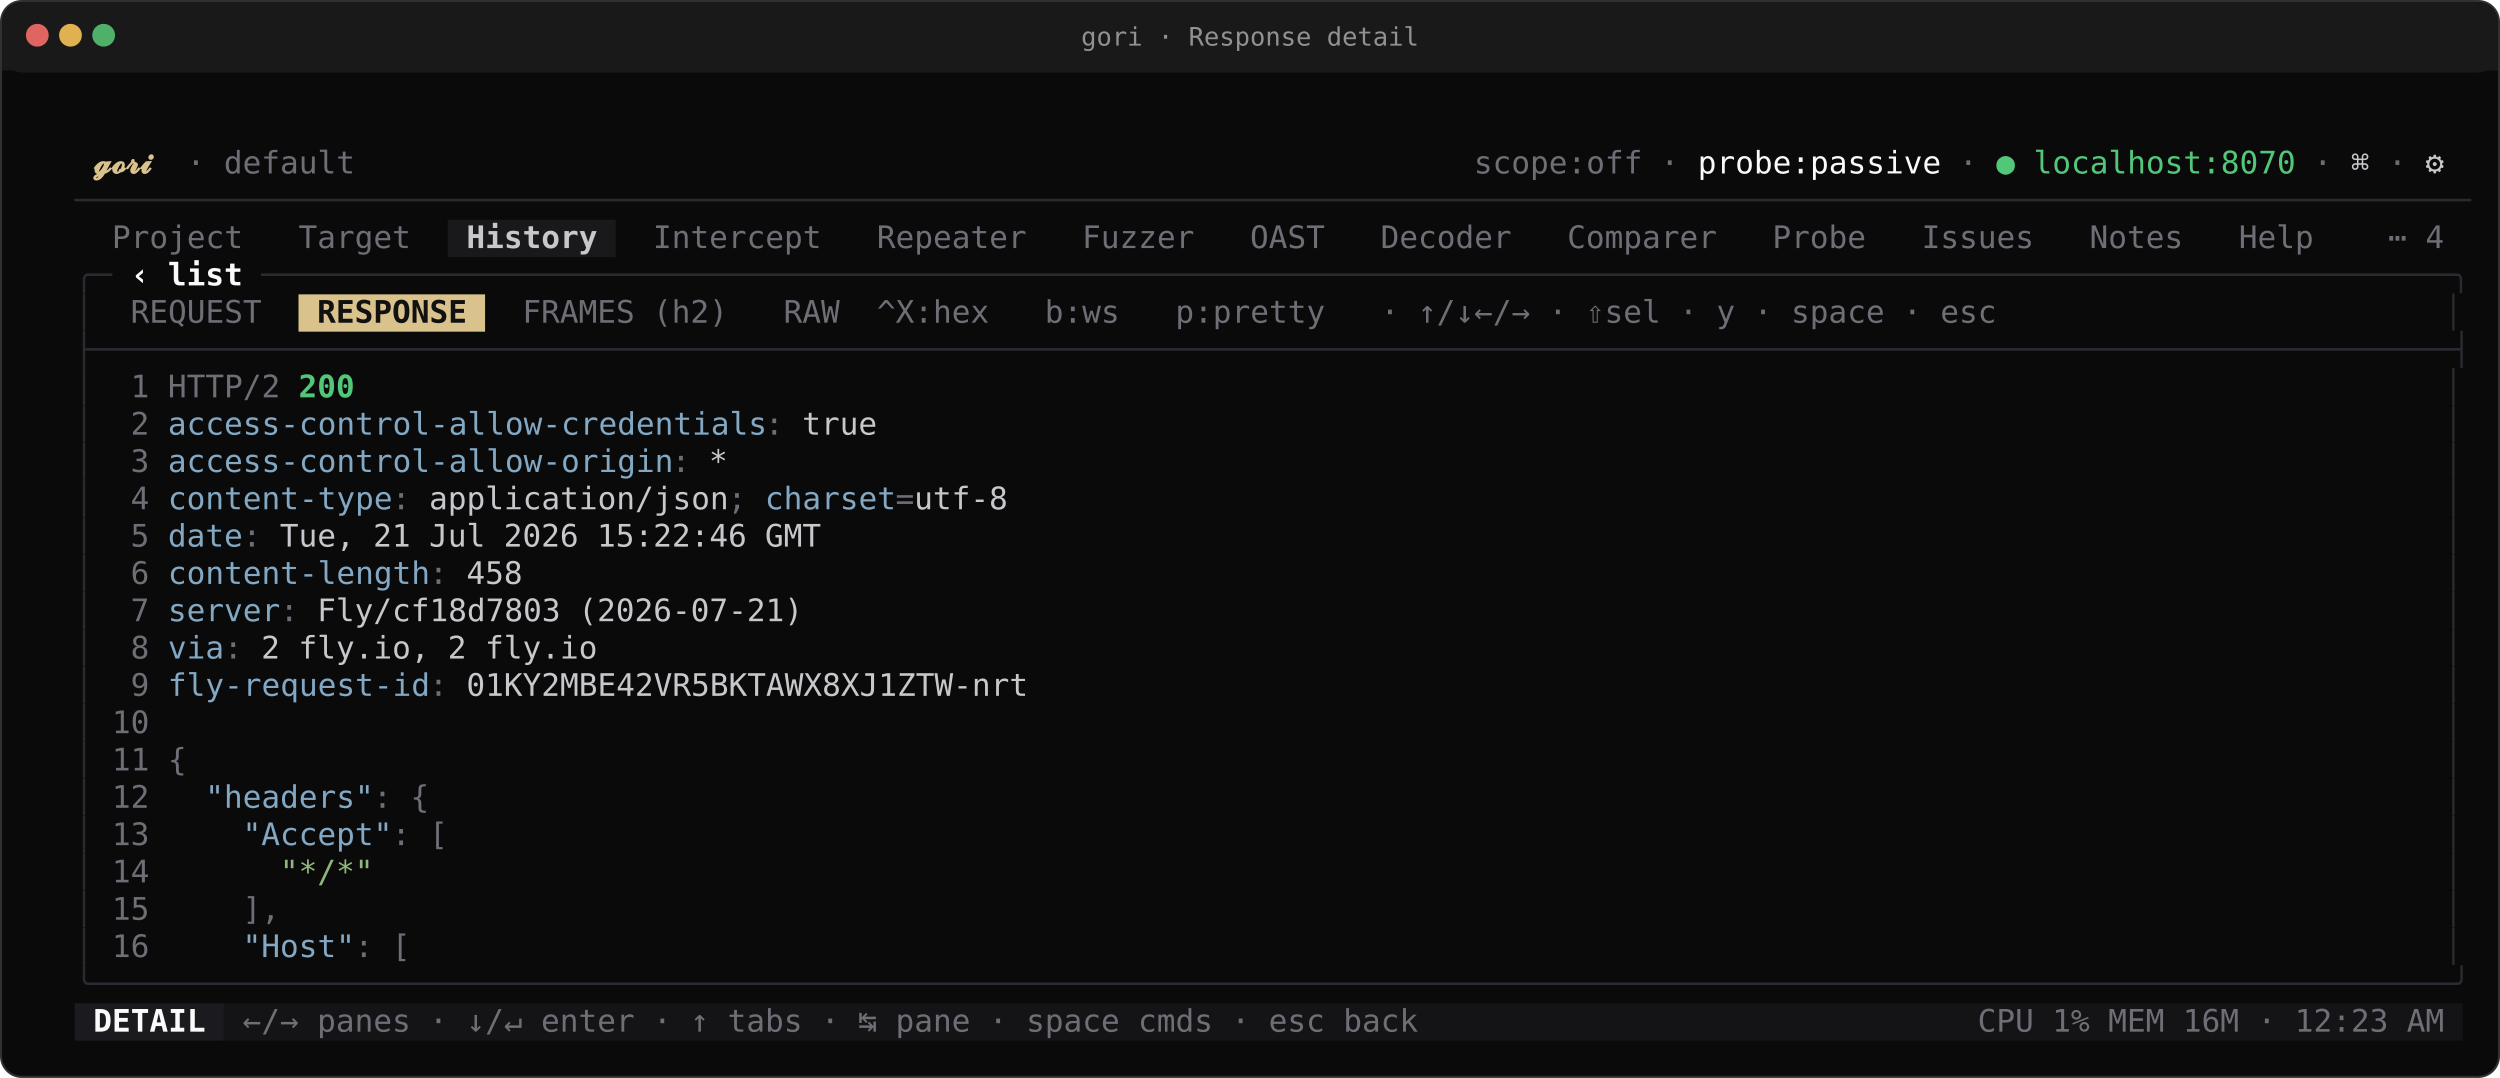
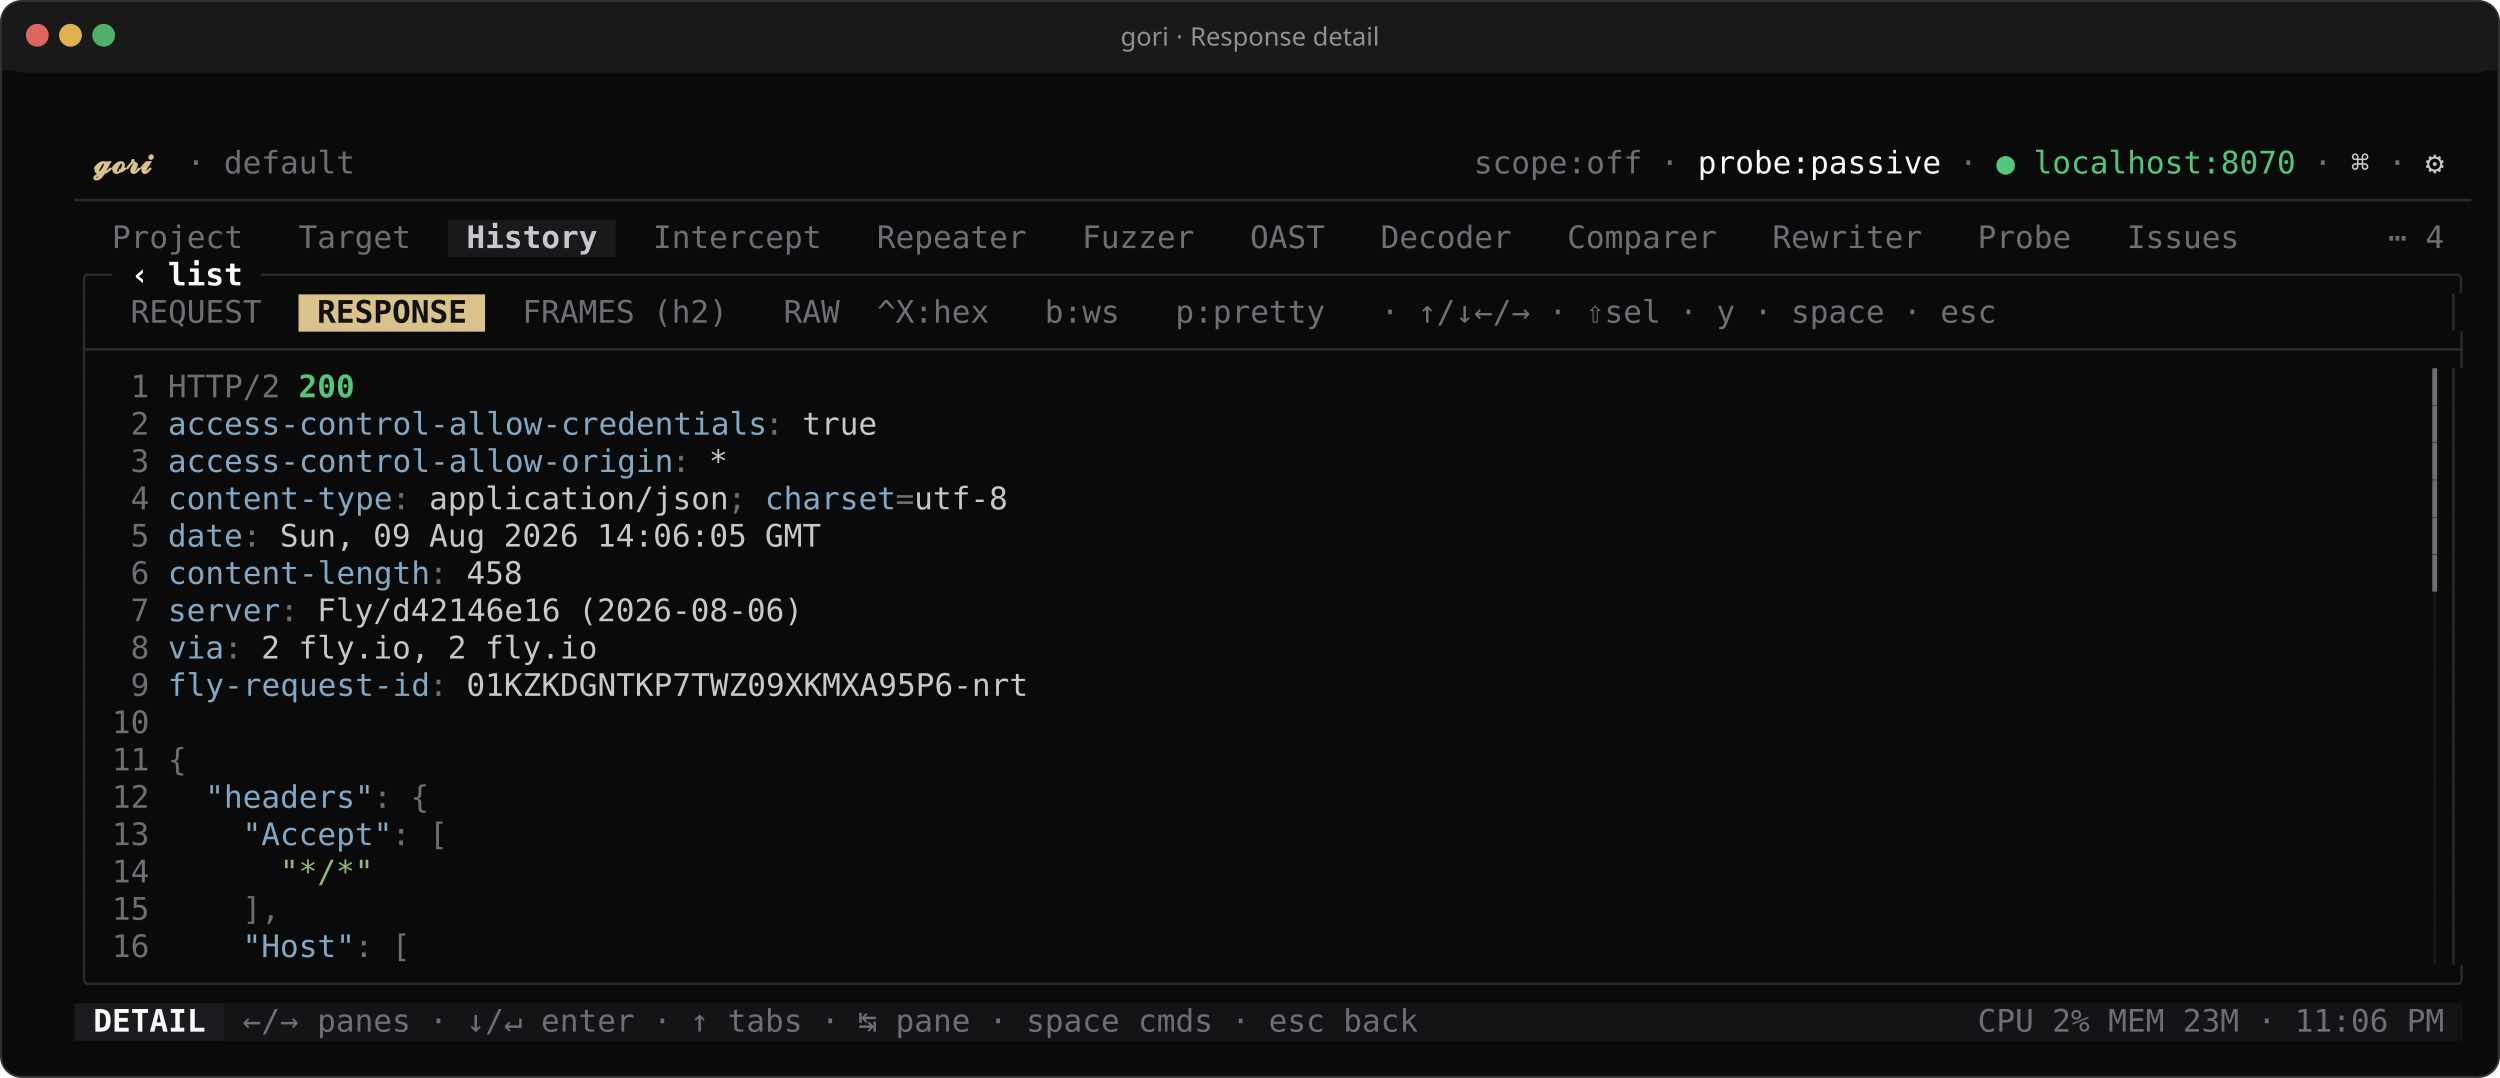
<svg xmlns="http://www.w3.org/2000/svg" width="1206" height="520" viewBox="0 0 1206.0 520.0" font-family="ui-monospace,'SF Mono','JetBrains Mono',Menlo,Consolas,monospace" font-size="15.0px" role="img" aria-label="gori · Response detail">
  <rect x="0.5" y="0.5" width="1205.0" height="519.0" rx="10" ry="10" fill="#0a0a0b" stroke="#313132" stroke-width="1" />
  <rect x="1" y="1" width="1204.0" height="34.0" rx="10" ry="10" fill="#19191a" />
  <rect x="1" y="24.0" width="1204.0" height="10" fill="#19191a" />
  <circle cx="18.0" cy="17.0" r="5.5" fill="#e0645f" />
  <circle cx="34.0" cy="17.0" r="5.5" fill="#e0b24f" />
  <circle cx="50.0" cy="17.0" r="5.5" fill="#4fb06a" />
-   <text x="603.0" y="22.0" text-anchor="middle" fill="#919191" font-size="12.3px">gori · Response detail</text>
+   <text x="603.0" y="22.0" text-anchor="middle" fill="#919191" font-family="'Apple Symbols','Segoe UI Symbol','Cambria Math','STIX Two Math','Noto Sans Math','DejaVu Sans',ui-monospace,'SF Mono','JetBrains Mono',Menlo,Consolas,monospace" font-size="12.3px">gori · Response detail</text>
  <rect x="216.00" y="106.00" width="81.00" height="18.00" fill="#19191c" />
  <rect x="144.00" y="142.00" width="90.00" height="18.00" fill="#d9c28b" />
  <rect x="36.00" y="484.00" width="72.00" height="18.00" fill="#1b1b1f" />
  <rect x="108.00" y="484.00" width="1080.00" height="18.00" fill="#141417" />
  <text x="45.00" y="83.68" textLength="36.00" lengthAdjust="spacingAndGlyphs" fill="#d9c28b" font-weight="700" xml:space="preserve">𝓰𝓸𝓻𝓲</text>
  <text x="90.00" y="83.68" textLength="9.00" lengthAdjust="spacingAndGlyphs" fill="#6e6e76" xml:space="preserve">·</text>
  <text x="108.00" y="83.68" textLength="63.00" lengthAdjust="spacingAndGlyphs" fill="#6e6e76" xml:space="preserve">default</text>
  <text x="711.00" y="83.68" textLength="81.00" lengthAdjust="spacingAndGlyphs" fill="#6e6e76" xml:space="preserve">scope:off</text>
  <text x="801.00" y="83.68" textLength="9.00" lengthAdjust="spacingAndGlyphs" fill="#6e6e76" xml:space="preserve">·</text>
  <text x="819.00" y="83.68" textLength="117.00" lengthAdjust="spacingAndGlyphs" fill="#fafafa" xml:space="preserve">probe:passive</text>
  <text x="945.00" y="83.68" textLength="9.00" lengthAdjust="spacingAndGlyphs" fill="#6e6e76" xml:space="preserve">·</text>
  <text x="963.00" y="83.68" textLength="9.00" lengthAdjust="spacingAndGlyphs" fill="#52c77a" xml:space="preserve">●</text>
  <text x="981.00" y="83.68" textLength="126.00" lengthAdjust="spacingAndGlyphs" fill="#52c77a" xml:space="preserve">localhost:8070</text>
  <text x="1116.00" y="83.68" textLength="9.00" lengthAdjust="spacingAndGlyphs" fill="#6e6e76" xml:space="preserve">·</text>
  <text x="1134.00" y="83.68" textLength="9.00" lengthAdjust="spacingAndGlyphs" fill="#c8c8cc" xml:space="preserve">⌘</text>
  <text x="1152.00" y="83.68" textLength="9.00" lengthAdjust="spacingAndGlyphs" fill="#6e6e76" xml:space="preserve">·</text>
  <text x="1170.00" y="83.68" textLength="9.00" lengthAdjust="spacingAndGlyphs" fill="#c8c8cc" xml:space="preserve">⚙</text>
  <text x="36.00" y="101.68" textLength="1152.00" lengthAdjust="spacingAndGlyphs" fill="#2a2a30" xml:space="preserve">────────────────────────────────────────────────────────────────────────────────────────────────────────────────────────────────</text>
  <text x="54.00" y="119.68" textLength="63.00" lengthAdjust="spacingAndGlyphs" fill="#6e6e76" xml:space="preserve">Project</text>
  <text x="144.00" y="119.68" textLength="54.00" lengthAdjust="spacingAndGlyphs" fill="#6e6e76" xml:space="preserve">Target</text>
  <text x="225.00" y="119.68" textLength="63.00" lengthAdjust="spacingAndGlyphs" fill="#c8c8cc" font-weight="700" xml:space="preserve">History</text>
  <text x="315.00" y="119.68" textLength="81.00" lengthAdjust="spacingAndGlyphs" fill="#6e6e76" xml:space="preserve">Intercept</text>
  <text x="423.00" y="119.68" textLength="72.00" lengthAdjust="spacingAndGlyphs" fill="#6e6e76" xml:space="preserve">Repeater</text>
  <text x="522.00" y="119.68" textLength="54.00" lengthAdjust="spacingAndGlyphs" fill="#6e6e76" xml:space="preserve">Fuzzer</text>
  <text x="603.00" y="119.68" textLength="36.00" lengthAdjust="spacingAndGlyphs" fill="#6e6e76" xml:space="preserve">OAST</text>
  <text x="666.00" y="119.68" textLength="63.00" lengthAdjust="spacingAndGlyphs" fill="#6e6e76" xml:space="preserve">Decoder</text>
  <text x="756.00" y="119.68" textLength="72.00" lengthAdjust="spacingAndGlyphs" fill="#6e6e76" xml:space="preserve">Comparer</text>
-   <text x="855.00" y="119.68" textLength="45.00" lengthAdjust="spacingAndGlyphs" fill="#6e6e76" xml:space="preserve">Probe</text>
-   <text x="927.00" y="119.68" textLength="54.00" lengthAdjust="spacingAndGlyphs" fill="#6e6e76" xml:space="preserve">Issues</text>
-   <text x="1008.00" y="119.68" textLength="45.00" lengthAdjust="spacingAndGlyphs" fill="#6e6e76" xml:space="preserve">Notes</text>
-   <text x="1080.00" y="119.68" textLength="36.00" lengthAdjust="spacingAndGlyphs" fill="#6e6e76" xml:space="preserve">Help</text>
+   <text x="855.00" y="119.68" textLength="72.00" lengthAdjust="spacingAndGlyphs" fill="#6e6e76" xml:space="preserve">Rewriter</text>
+   <text x="954.00" y="119.68" textLength="45.00" lengthAdjust="spacingAndGlyphs" fill="#6e6e76" xml:space="preserve">Probe</text>
+   <text x="1026.00" y="119.68" textLength="54.00" lengthAdjust="spacingAndGlyphs" fill="#6e6e76" xml:space="preserve">Issues</text>
  <text x="1152.00" y="119.68" textLength="9.00" lengthAdjust="spacingAndGlyphs" fill="#6e6e76" xml:space="preserve">⋯</text>
  <text x="1170.00" y="119.68" textLength="9.00" lengthAdjust="spacingAndGlyphs" fill="#6e6e76" xml:space="preserve">4</text>
  <text x="36.00" y="137.68" textLength="18.00" lengthAdjust="spacingAndGlyphs" fill="#2a2a30" xml:space="preserve">╭─</text>
  <text x="63.00" y="137.68" textLength="9.00" lengthAdjust="spacingAndGlyphs" fill="#fafafa" font-weight="700" xml:space="preserve">‹</text>
  <text x="81.00" y="137.68" textLength="36.00" lengthAdjust="spacingAndGlyphs" fill="#fafafa" font-weight="700" xml:space="preserve">list</text>
  <text x="126.00" y="137.68" textLength="1062.00" lengthAdjust="spacingAndGlyphs" fill="#2a2a30" xml:space="preserve">─────────────────────────────────────────────────────────────────────────────────────────────────────────────────────╮</text>
  <text x="36.00" y="155.68" textLength="9.00" lengthAdjust="spacingAndGlyphs" fill="#2a2a30" xml:space="preserve">│</text>
  <text x="63.00" y="155.68" textLength="63.00" lengthAdjust="spacingAndGlyphs" fill="#6e6e76" xml:space="preserve">REQUEST</text>
  <text x="153.00" y="155.68" textLength="72.00" lengthAdjust="spacingAndGlyphs" fill="#111111" font-weight="700" xml:space="preserve">RESPONSE</text>
  <text x="252.00" y="155.68" textLength="54.00" lengthAdjust="spacingAndGlyphs" fill="#6e6e76" xml:space="preserve">FRAMES</text>
  <text x="315.00" y="155.68" textLength="36.00" lengthAdjust="spacingAndGlyphs" fill="#6e6e76" xml:space="preserve">(h2)</text>
  <text x="378.00" y="155.68" textLength="27.00" lengthAdjust="spacingAndGlyphs" fill="#6e6e76" xml:space="preserve">RAW</text>
  <text x="423.00" y="155.68" textLength="54.00" lengthAdjust="spacingAndGlyphs" fill="#6e6e76" xml:space="preserve">^X:hex</text>
  <text x="504.00" y="155.68" textLength="36.00" lengthAdjust="spacingAndGlyphs" fill="#6e6e76" xml:space="preserve">b:ws</text>
  <text x="567.00" y="155.68" textLength="72.00" lengthAdjust="spacingAndGlyphs" fill="#6e6e76" xml:space="preserve">p:pretty</text>
  <text x="666.00" y="155.68" textLength="9.00" lengthAdjust="spacingAndGlyphs" fill="#6e6e76" xml:space="preserve">·</text>
  <text x="684.00" y="155.68" textLength="54.00" lengthAdjust="spacingAndGlyphs" fill="#6e6e76" xml:space="preserve">↑/↓←/→</text>
  <text x="747.00" y="155.68" textLength="9.00" lengthAdjust="spacingAndGlyphs" fill="#6e6e76" xml:space="preserve">·</text>
  <text x="765.00" y="155.68" textLength="36.00" lengthAdjust="spacingAndGlyphs" fill="#6e6e76" xml:space="preserve">⇧sel</text>
  <text x="810.00" y="155.68" textLength="9.00" lengthAdjust="spacingAndGlyphs" fill="#6e6e76" xml:space="preserve">·</text>
  <text x="828.00" y="155.68" textLength="9.00" lengthAdjust="spacingAndGlyphs" fill="#6e6e76" xml:space="preserve">y</text>
  <text x="846.00" y="155.68" textLength="9.00" lengthAdjust="spacingAndGlyphs" fill="#6e6e76" xml:space="preserve">·</text>
  <text x="864.00" y="155.68" textLength="45.00" lengthAdjust="spacingAndGlyphs" fill="#6e6e76" xml:space="preserve">space</text>
  <text x="918.00" y="155.68" textLength="9.00" lengthAdjust="spacingAndGlyphs" fill="#6e6e76" xml:space="preserve">·</text>
  <text x="936.00" y="155.68" textLength="27.00" lengthAdjust="spacingAndGlyphs" fill="#6e6e76" xml:space="preserve">esc</text>
  <text x="1179.00" y="155.68" textLength="9.00" lengthAdjust="spacingAndGlyphs" fill="#2a2a30" xml:space="preserve">│</text>
  <text x="36.00" y="173.68" textLength="1152.00" lengthAdjust="spacingAndGlyphs" fill="#2a2a30" xml:space="preserve">├──────────────────────────────────────────────────────────────────────────────────────────────────────────────────────────────┤</text>
  <text x="36.00" y="191.68" textLength="9.00" lengthAdjust="spacingAndGlyphs" fill="#2a2a30" xml:space="preserve">│</text>
  <text x="63.00" y="191.68" textLength="9.00" lengthAdjust="spacingAndGlyphs" fill="#6e6e76" xml:space="preserve">1</text>
  <text x="81.00" y="191.68" textLength="54.00" lengthAdjust="spacingAndGlyphs" fill="#6e6e76" xml:space="preserve">HTTP/2</text>
  <text x="144.00" y="191.68" textLength="27.00" lengthAdjust="spacingAndGlyphs" fill="#52c77a" font-weight="700" xml:space="preserve">200</text>
+   <text x="1170.00" y="191.68" textLength="9.00" lengthAdjust="spacingAndGlyphs" fill="#6e6e76" xml:space="preserve">┃</text>
  <text x="1179.00" y="191.68" textLength="9.00" lengthAdjust="spacingAndGlyphs" fill="#2a2a30" xml:space="preserve">│</text>
  <text x="36.00" y="209.68" textLength="9.00" lengthAdjust="spacingAndGlyphs" fill="#2a2a30" xml:space="preserve">│</text>
  <text x="63.00" y="209.68" textLength="9.00" lengthAdjust="spacingAndGlyphs" fill="#6e6e76" xml:space="preserve">2</text>
  <text x="81.00" y="209.68" textLength="288.00" lengthAdjust="spacingAndGlyphs" fill="#82a8c4" xml:space="preserve">access-control-allow-credentials</text>
  <text x="369.00" y="209.68" textLength="9.00" lengthAdjust="spacingAndGlyphs" fill="#6e6e76" xml:space="preserve">:</text>
  <text x="387.00" y="209.68" textLength="36.00" lengthAdjust="spacingAndGlyphs" fill="#c8c8cc" xml:space="preserve">true</text>
+   <text x="1170.00" y="209.68" textLength="9.00" lengthAdjust="spacingAndGlyphs" fill="#6e6e76" xml:space="preserve">┃</text>
  <text x="1179.00" y="209.68" textLength="9.00" lengthAdjust="spacingAndGlyphs" fill="#2a2a30" xml:space="preserve">│</text>
  <text x="36.00" y="227.68" textLength="9.00" lengthAdjust="spacingAndGlyphs" fill="#2a2a30" xml:space="preserve">│</text>
  <text x="63.00" y="227.68" textLength="9.00" lengthAdjust="spacingAndGlyphs" fill="#6e6e76" xml:space="preserve">3</text>
  <text x="81.00" y="227.68" textLength="243.00" lengthAdjust="spacingAndGlyphs" fill="#82a8c4" xml:space="preserve">access-control-allow-origin</text>
  <text x="324.00" y="227.68" textLength="9.00" lengthAdjust="spacingAndGlyphs" fill="#6e6e76" xml:space="preserve">:</text>
  <text x="342.00" y="227.68" textLength="9.00" lengthAdjust="spacingAndGlyphs" fill="#c8c8cc" xml:space="preserve">*</text>
+   <text x="1170.00" y="227.68" textLength="9.00" lengthAdjust="spacingAndGlyphs" fill="#6e6e76" xml:space="preserve">┃</text>
  <text x="1179.00" y="227.68" textLength="9.00" lengthAdjust="spacingAndGlyphs" fill="#2a2a30" xml:space="preserve">│</text>
  <text x="36.00" y="245.68" textLength="9.00" lengthAdjust="spacingAndGlyphs" fill="#2a2a30" xml:space="preserve">│</text>
  <text x="63.00" y="245.68" textLength="9.00" lengthAdjust="spacingAndGlyphs" fill="#6e6e76" xml:space="preserve">4</text>
  <text x="81.00" y="245.68" textLength="108.00" lengthAdjust="spacingAndGlyphs" fill="#82a8c4" xml:space="preserve">content-type</text>
  <text x="189.00" y="245.68" textLength="9.00" lengthAdjust="spacingAndGlyphs" fill="#6e6e76" xml:space="preserve">:</text>
  <text x="207.00" y="245.68" textLength="144.00" lengthAdjust="spacingAndGlyphs" fill="#c8c8cc" xml:space="preserve">application/json</text>
  <text x="351.00" y="245.68" textLength="9.00" lengthAdjust="spacingAndGlyphs" fill="#6e6e76" xml:space="preserve">;</text>
  <text x="369.00" y="245.68" textLength="63.00" lengthAdjust="spacingAndGlyphs" fill="#82a8c4" xml:space="preserve">charset</text>
  <text x="432.00" y="245.68" textLength="9.00" lengthAdjust="spacingAndGlyphs" fill="#6e6e76" xml:space="preserve">=</text>
  <text x="441.00" y="245.68" textLength="45.00" lengthAdjust="spacingAndGlyphs" fill="#c8c8cc" xml:space="preserve">utf-8</text>
+   <text x="1170.00" y="245.68" textLength="9.00" lengthAdjust="spacingAndGlyphs" fill="#6e6e76" xml:space="preserve">┃</text>
  <text x="1179.00" y="245.68" textLength="9.00" lengthAdjust="spacingAndGlyphs" fill="#2a2a30" xml:space="preserve">│</text>
  <text x="36.00" y="263.68" textLength="9.00" lengthAdjust="spacingAndGlyphs" fill="#2a2a30" xml:space="preserve">│</text>
  <text x="63.00" y="263.68" textLength="9.00" lengthAdjust="spacingAndGlyphs" fill="#6e6e76" xml:space="preserve">5</text>
  <text x="81.00" y="263.68" textLength="36.00" lengthAdjust="spacingAndGlyphs" fill="#82a8c4" xml:space="preserve">date</text>
  <text x="117.00" y="263.68" textLength="9.00" lengthAdjust="spacingAndGlyphs" fill="#6e6e76" xml:space="preserve">:</text>
-   <text x="135.00" y="263.68" textLength="36.00" lengthAdjust="spacingAndGlyphs" fill="#c8c8cc" xml:space="preserve">Tue,</text>
-   <text x="180.00" y="263.68" textLength="18.00" lengthAdjust="spacingAndGlyphs" fill="#c8c8cc" xml:space="preserve">21</text>
-   <text x="207.00" y="263.68" textLength="27.00" lengthAdjust="spacingAndGlyphs" fill="#c8c8cc" xml:space="preserve">Jul</text>
+   <text x="135.00" y="263.68" textLength="36.00" lengthAdjust="spacingAndGlyphs" fill="#c8c8cc" xml:space="preserve">Sun,</text>
+   <text x="180.00" y="263.68" textLength="18.00" lengthAdjust="spacingAndGlyphs" fill="#c8c8cc" xml:space="preserve">09</text>
+   <text x="207.00" y="263.68" textLength="27.00" lengthAdjust="spacingAndGlyphs" fill="#c8c8cc" xml:space="preserve">Aug</text>
  <text x="243.00" y="263.68" textLength="36.00" lengthAdjust="spacingAndGlyphs" fill="#c8c8cc" xml:space="preserve">2026</text>
-   <text x="288.00" y="263.68" textLength="72.00" lengthAdjust="spacingAndGlyphs" fill="#c8c8cc" xml:space="preserve">15:22:46</text>
+   <text x="288.00" y="263.68" textLength="72.00" lengthAdjust="spacingAndGlyphs" fill="#c8c8cc" xml:space="preserve">14:06:05</text>
  <text x="369.00" y="263.68" textLength="27.00" lengthAdjust="spacingAndGlyphs" fill="#c8c8cc" xml:space="preserve">GMT</text>
+   <text x="1170.00" y="263.68" textLength="9.00" lengthAdjust="spacingAndGlyphs" fill="#6e6e76" xml:space="preserve">┃</text>
  <text x="1179.00" y="263.68" textLength="9.00" lengthAdjust="spacingAndGlyphs" fill="#2a2a30" xml:space="preserve">│</text>
  <text x="36.00" y="281.68" textLength="9.00" lengthAdjust="spacingAndGlyphs" fill="#2a2a30" xml:space="preserve">│</text>
  <text x="63.00" y="281.68" textLength="9.00" lengthAdjust="spacingAndGlyphs" fill="#6e6e76" xml:space="preserve">6</text>
  <text x="81.00" y="281.68" textLength="126.00" lengthAdjust="spacingAndGlyphs" fill="#82a8c4" xml:space="preserve">content-length</text>
  <text x="207.00" y="281.68" textLength="9.00" lengthAdjust="spacingAndGlyphs" fill="#6e6e76" xml:space="preserve">:</text>
  <text x="225.00" y="281.68" textLength="27.00" lengthAdjust="spacingAndGlyphs" fill="#c8c8cc" xml:space="preserve">458</text>
+   <text x="1170.00" y="281.68" textLength="9.00" lengthAdjust="spacingAndGlyphs" fill="#6e6e76" xml:space="preserve">┃</text>
  <text x="1179.00" y="281.68" textLength="9.00" lengthAdjust="spacingAndGlyphs" fill="#2a2a30" xml:space="preserve">│</text>
  <text x="36.00" y="299.68" textLength="9.00" lengthAdjust="spacingAndGlyphs" fill="#2a2a30" xml:space="preserve">│</text>
  <text x="63.00" y="299.68" textLength="9.00" lengthAdjust="spacingAndGlyphs" fill="#6e6e76" xml:space="preserve">7</text>
  <text x="81.00" y="299.68" textLength="54.00" lengthAdjust="spacingAndGlyphs" fill="#82a8c4" xml:space="preserve">server</text>
  <text x="135.00" y="299.68" textLength="9.00" lengthAdjust="spacingAndGlyphs" fill="#6e6e76" xml:space="preserve">:</text>
-   <text x="153.00" y="299.68" textLength="117.00" lengthAdjust="spacingAndGlyphs" fill="#c8c8cc" xml:space="preserve">Fly/cf18d7803</text>
-   <text x="279.00" y="299.68" textLength="108.00" lengthAdjust="spacingAndGlyphs" fill="#c8c8cc" xml:space="preserve">(2026-07-21)</text>
+   <text x="153.00" y="299.68" textLength="117.00" lengthAdjust="spacingAndGlyphs" fill="#c8c8cc" xml:space="preserve">Fly/d42146e16</text>
+   <text x="279.00" y="299.68" textLength="108.00" lengthAdjust="spacingAndGlyphs" fill="#c8c8cc" xml:space="preserve">(2026-08-06)</text>
+   <text x="1170.00" y="299.68" textLength="9.00" lengthAdjust="spacingAndGlyphs" fill="#1a1a1e" xml:space="preserve">│</text>
  <text x="1179.00" y="299.68" textLength="9.00" lengthAdjust="spacingAndGlyphs" fill="#2a2a30" xml:space="preserve">│</text>
  <text x="36.00" y="317.68" textLength="9.00" lengthAdjust="spacingAndGlyphs" fill="#2a2a30" xml:space="preserve">│</text>
  <text x="63.00" y="317.68" textLength="9.00" lengthAdjust="spacingAndGlyphs" fill="#6e6e76" xml:space="preserve">8</text>
  <text x="81.00" y="317.68" textLength="27.00" lengthAdjust="spacingAndGlyphs" fill="#82a8c4" xml:space="preserve">via</text>
  <text x="108.00" y="317.68" textLength="9.00" lengthAdjust="spacingAndGlyphs" fill="#6e6e76" xml:space="preserve">:</text>
  <text x="126.00" y="317.68" textLength="9.00" lengthAdjust="spacingAndGlyphs" fill="#c8c8cc" xml:space="preserve">2</text>
  <text x="144.00" y="317.68" textLength="63.00" lengthAdjust="spacingAndGlyphs" fill="#c8c8cc" xml:space="preserve">fly.io,</text>
  <text x="216.00" y="317.68" textLength="9.00" lengthAdjust="spacingAndGlyphs" fill="#c8c8cc" xml:space="preserve">2</text>
  <text x="234.00" y="317.68" textLength="54.00" lengthAdjust="spacingAndGlyphs" fill="#c8c8cc" xml:space="preserve">fly.io</text>
+   <text x="1170.00" y="317.68" textLength="9.00" lengthAdjust="spacingAndGlyphs" fill="#1a1a1e" xml:space="preserve">│</text>
  <text x="1179.00" y="317.68" textLength="9.00" lengthAdjust="spacingAndGlyphs" fill="#2a2a30" xml:space="preserve">│</text>
  <text x="36.00" y="335.68" textLength="9.00" lengthAdjust="spacingAndGlyphs" fill="#2a2a30" xml:space="preserve">│</text>
  <text x="63.00" y="335.68" textLength="9.00" lengthAdjust="spacingAndGlyphs" fill="#6e6e76" xml:space="preserve">9</text>
  <text x="81.00" y="335.68" textLength="126.00" lengthAdjust="spacingAndGlyphs" fill="#82a8c4" xml:space="preserve">fly-request-id</text>
  <text x="207.00" y="335.68" textLength="9.00" lengthAdjust="spacingAndGlyphs" fill="#6e6e76" xml:space="preserve">:</text>
-   <text x="225.00" y="335.68" textLength="270.00" lengthAdjust="spacingAndGlyphs" fill="#c8c8cc" xml:space="preserve">01KY2MBE42VR5BKTAWX8XJ1ZTW-nrt</text>
+   <text x="225.00" y="335.68" textLength="270.00" lengthAdjust="spacingAndGlyphs" fill="#c8c8cc" xml:space="preserve">01KZKDGNTKP7TWZ09XKMXA95P6-nrt</text>
+   <text x="1170.00" y="335.68" textLength="9.00" lengthAdjust="spacingAndGlyphs" fill="#1a1a1e" xml:space="preserve">│</text>
  <text x="1179.00" y="335.68" textLength="9.00" lengthAdjust="spacingAndGlyphs" fill="#2a2a30" xml:space="preserve">│</text>
  <text x="36.00" y="353.68" textLength="9.00" lengthAdjust="spacingAndGlyphs" fill="#2a2a30" xml:space="preserve">│</text>
  <text x="54.00" y="353.68" textLength="18.00" lengthAdjust="spacingAndGlyphs" fill="#6e6e76" xml:space="preserve">10</text>
+   <text x="1170.00" y="353.68" textLength="9.00" lengthAdjust="spacingAndGlyphs" fill="#1a1a1e" xml:space="preserve">│</text>
  <text x="1179.00" y="353.68" textLength="9.00" lengthAdjust="spacingAndGlyphs" fill="#2a2a30" xml:space="preserve">│</text>
  <text x="36.00" y="371.68" textLength="9.00" lengthAdjust="spacingAndGlyphs" fill="#2a2a30" xml:space="preserve">│</text>
  <text x="54.00" y="371.68" textLength="18.00" lengthAdjust="spacingAndGlyphs" fill="#6e6e76" xml:space="preserve">11</text>
  <text x="81.00" y="371.68" textLength="9.00" lengthAdjust="spacingAndGlyphs" fill="#6e6e76" xml:space="preserve">{</text>
+   <text x="1170.00" y="371.68" textLength="9.00" lengthAdjust="spacingAndGlyphs" fill="#1a1a1e" xml:space="preserve">│</text>
  <text x="1179.00" y="371.68" textLength="9.00" lengthAdjust="spacingAndGlyphs" fill="#2a2a30" xml:space="preserve">│</text>
  <text x="36.00" y="389.68" textLength="9.00" lengthAdjust="spacingAndGlyphs" fill="#2a2a30" xml:space="preserve">│</text>
  <text x="54.00" y="389.68" textLength="18.00" lengthAdjust="spacingAndGlyphs" fill="#6e6e76" xml:space="preserve">12</text>
  <text x="99.00" y="389.68" textLength="81.00" lengthAdjust="spacingAndGlyphs" fill="#82a8c4" xml:space="preserve">"headers"</text>
  <text x="180.00" y="389.68" textLength="9.00" lengthAdjust="spacingAndGlyphs" fill="#6e6e76" xml:space="preserve">:</text>
  <text x="198.00" y="389.68" textLength="9.00" lengthAdjust="spacingAndGlyphs" fill="#6e6e76" xml:space="preserve">{</text>
+   <text x="1170.00" y="389.68" textLength="9.00" lengthAdjust="spacingAndGlyphs" fill="#1a1a1e" xml:space="preserve">│</text>
  <text x="1179.00" y="389.68" textLength="9.00" lengthAdjust="spacingAndGlyphs" fill="#2a2a30" xml:space="preserve">│</text>
  <text x="36.00" y="407.68" textLength="9.00" lengthAdjust="spacingAndGlyphs" fill="#2a2a30" xml:space="preserve">│</text>
  <text x="54.00" y="407.68" textLength="18.00" lengthAdjust="spacingAndGlyphs" fill="#6e6e76" xml:space="preserve">13</text>
  <text x="117.00" y="407.68" textLength="72.00" lengthAdjust="spacingAndGlyphs" fill="#82a8c4" xml:space="preserve">"Accept"</text>
  <text x="189.00" y="407.68" textLength="9.00" lengthAdjust="spacingAndGlyphs" fill="#6e6e76" xml:space="preserve">:</text>
  <text x="207.00" y="407.68" textLength="9.00" lengthAdjust="spacingAndGlyphs" fill="#6e6e76" xml:space="preserve">[</text>
+   <text x="1170.00" y="407.68" textLength="9.00" lengthAdjust="spacingAndGlyphs" fill="#1a1a1e" xml:space="preserve">│</text>
  <text x="1179.00" y="407.68" textLength="9.00" lengthAdjust="spacingAndGlyphs" fill="#2a2a30" xml:space="preserve">│</text>
  <text x="36.00" y="425.68" textLength="9.00" lengthAdjust="spacingAndGlyphs" fill="#2a2a30" xml:space="preserve">│</text>
  <text x="54.00" y="425.68" textLength="18.00" lengthAdjust="spacingAndGlyphs" fill="#6e6e76" xml:space="preserve">14</text>
  <text x="135.00" y="425.68" textLength="45.00" lengthAdjust="spacingAndGlyphs" fill="#8fb87a" xml:space="preserve">"*/*"</text>
+   <text x="1170.00" y="425.68" textLength="9.00" lengthAdjust="spacingAndGlyphs" fill="#1a1a1e" xml:space="preserve">│</text>
  <text x="1179.00" y="425.68" textLength="9.00" lengthAdjust="spacingAndGlyphs" fill="#2a2a30" xml:space="preserve">│</text>
  <text x="36.00" y="443.68" textLength="9.00" lengthAdjust="spacingAndGlyphs" fill="#2a2a30" xml:space="preserve">│</text>
  <text x="54.00" y="443.68" textLength="18.00" lengthAdjust="spacingAndGlyphs" fill="#6e6e76" xml:space="preserve">15</text>
  <text x="117.00" y="443.68" textLength="18.00" lengthAdjust="spacingAndGlyphs" fill="#6e6e76" xml:space="preserve">],</text>
+   <text x="1170.00" y="443.68" textLength="9.00" lengthAdjust="spacingAndGlyphs" fill="#1a1a1e" xml:space="preserve">│</text>
  <text x="1179.00" y="443.68" textLength="9.00" lengthAdjust="spacingAndGlyphs" fill="#2a2a30" xml:space="preserve">│</text>
  <text x="36.00" y="461.68" textLength="9.00" lengthAdjust="spacingAndGlyphs" fill="#2a2a30" xml:space="preserve">│</text>
  <text x="54.00" y="461.68" textLength="18.00" lengthAdjust="spacingAndGlyphs" fill="#6e6e76" xml:space="preserve">16</text>
  <text x="117.00" y="461.68" textLength="54.00" lengthAdjust="spacingAndGlyphs" fill="#82a8c4" xml:space="preserve">"Host"</text>
  <text x="171.00" y="461.68" textLength="9.00" lengthAdjust="spacingAndGlyphs" fill="#6e6e76" xml:space="preserve">:</text>
  <text x="189.00" y="461.68" textLength="9.00" lengthAdjust="spacingAndGlyphs" fill="#6e6e76" xml:space="preserve">[</text>
+   <text x="1170.00" y="461.68" textLength="9.00" lengthAdjust="spacingAndGlyphs" fill="#1a1a1e" xml:space="preserve">│</text>
  <text x="1179.00" y="461.68" textLength="9.00" lengthAdjust="spacingAndGlyphs" fill="#2a2a30" xml:space="preserve">│</text>
  <text x="36.00" y="479.68" textLength="1152.00" lengthAdjust="spacingAndGlyphs" fill="#2a2a30" xml:space="preserve">╰──────────────────────────────────────────────────────────────────────────────────────────────────────────────────────────────╯</text>
  <text x="45.00" y="497.68" textLength="54.00" lengthAdjust="spacingAndGlyphs" fill="#fafafa" font-weight="700" xml:space="preserve">DETAIL</text>
  <text x="117.00" y="497.68" textLength="27.00" lengthAdjust="spacingAndGlyphs" fill="#6e6e76" xml:space="preserve">←/→</text>
  <text x="153.00" y="497.68" textLength="45.00" lengthAdjust="spacingAndGlyphs" fill="#6e6e76" xml:space="preserve">panes</text>
  <text x="207.00" y="497.68" textLength="9.00" lengthAdjust="spacingAndGlyphs" fill="#6e6e76" xml:space="preserve">·</text>
  <text x="225.00" y="497.68" textLength="27.00" lengthAdjust="spacingAndGlyphs" fill="#6e6e76" xml:space="preserve">↓/↵</text>
  <text x="261.00" y="497.68" textLength="45.00" lengthAdjust="spacingAndGlyphs" fill="#6e6e76" xml:space="preserve">enter</text>
  <text x="315.00" y="497.68" textLength="9.00" lengthAdjust="spacingAndGlyphs" fill="#6e6e76" xml:space="preserve">·</text>
  <text x="333.00" y="497.68" textLength="9.00" lengthAdjust="spacingAndGlyphs" fill="#6e6e76" xml:space="preserve">↑</text>
  <text x="351.00" y="497.68" textLength="36.00" lengthAdjust="spacingAndGlyphs" fill="#6e6e76" xml:space="preserve">tabs</text>
  <text x="396.00" y="497.68" textLength="9.00" lengthAdjust="spacingAndGlyphs" fill="#6e6e76" xml:space="preserve">·</text>
  <text x="414.00" y="497.68" textLength="9.00" lengthAdjust="spacingAndGlyphs" fill="#6e6e76" xml:space="preserve">↹</text>
  <text x="432.00" y="497.68" textLength="36.00" lengthAdjust="spacingAndGlyphs" fill="#6e6e76" xml:space="preserve">pane</text>
  <text x="477.00" y="497.68" textLength="9.00" lengthAdjust="spacingAndGlyphs" fill="#6e6e76" xml:space="preserve">·</text>
  <text x="495.00" y="497.68" textLength="45.00" lengthAdjust="spacingAndGlyphs" fill="#6e6e76" xml:space="preserve">space</text>
  <text x="549.00" y="497.68" textLength="36.00" lengthAdjust="spacingAndGlyphs" fill="#6e6e76" xml:space="preserve">cmds</text>
  <text x="594.00" y="497.68" textLength="9.00" lengthAdjust="spacingAndGlyphs" fill="#6e6e76" xml:space="preserve">·</text>
  <text x="612.00" y="497.68" textLength="27.00" lengthAdjust="spacingAndGlyphs" fill="#6e6e76" xml:space="preserve">esc</text>
  <text x="648.00" y="497.68" textLength="36.00" lengthAdjust="spacingAndGlyphs" fill="#6e6e76" xml:space="preserve">back</text>
  <text x="954.00" y="497.68" textLength="27.00" lengthAdjust="spacingAndGlyphs" fill="#6e6e76" xml:space="preserve">CPU</text>
-   <text x="990.00" y="497.68" textLength="18.00" lengthAdjust="spacingAndGlyphs" fill="#6e6e76" xml:space="preserve">1%</text>
+   <text x="990.00" y="497.68" textLength="18.00" lengthAdjust="spacingAndGlyphs" fill="#6e6e76" xml:space="preserve">2%</text>
  <text x="1017.00" y="497.68" textLength="27.00" lengthAdjust="spacingAndGlyphs" fill="#6e6e76" xml:space="preserve">MEM</text>
-   <text x="1053.00" y="497.68" textLength="27.00" lengthAdjust="spacingAndGlyphs" fill="#6e6e76" xml:space="preserve">16M</text>
+   <text x="1053.00" y="497.68" textLength="27.00" lengthAdjust="spacingAndGlyphs" fill="#6e6e76" xml:space="preserve">23M</text>
  <text x="1089.00" y="497.68" textLength="9.00" lengthAdjust="spacingAndGlyphs" fill="#6e6e76" xml:space="preserve">·</text>
-   <text x="1107.00" y="497.68" textLength="45.00" lengthAdjust="spacingAndGlyphs" fill="#6e6e76" xml:space="preserve">12:23</text>
-   <text x="1161.00" y="497.68" textLength="18.00" lengthAdjust="spacingAndGlyphs" fill="#6e6e76" xml:space="preserve">AM</text>
+   <text x="1107.00" y="497.68" textLength="45.00" lengthAdjust="spacingAndGlyphs" fill="#6e6e76" xml:space="preserve">11:06</text>
+   <text x="1161.00" y="497.68" textLength="18.00" lengthAdjust="spacingAndGlyphs" fill="#6e6e76" xml:space="preserve">PM</text>
</svg>
